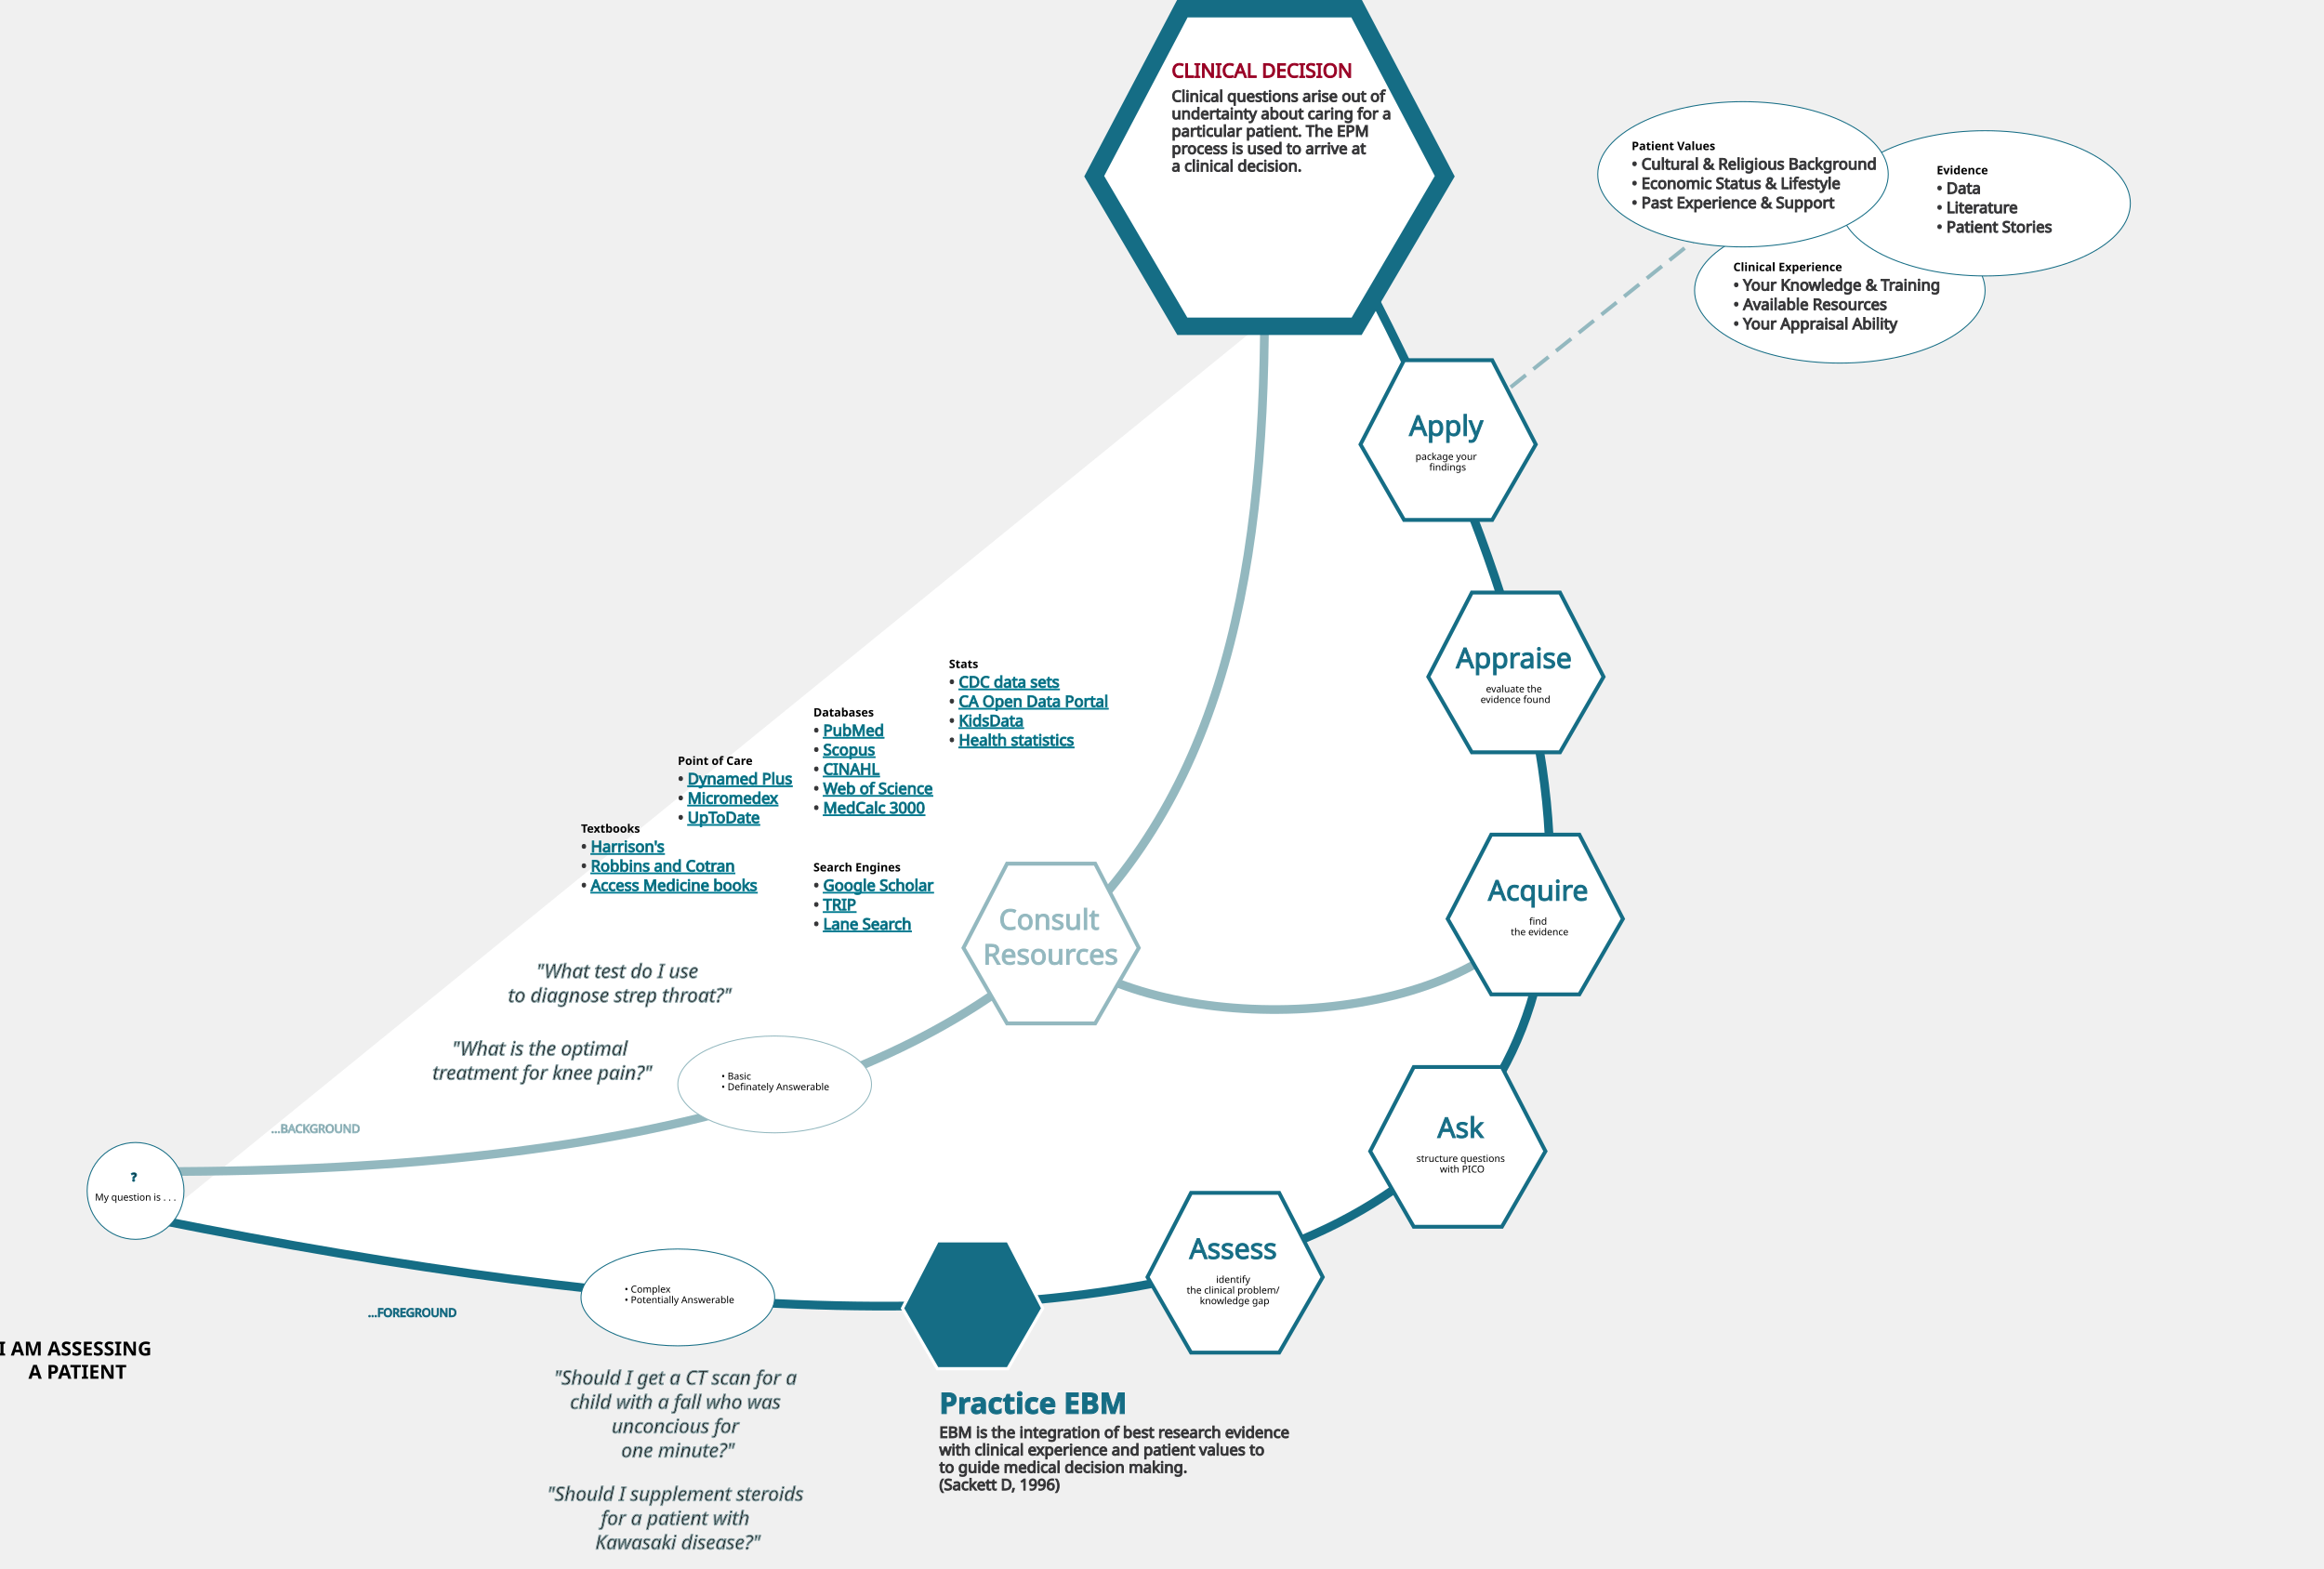
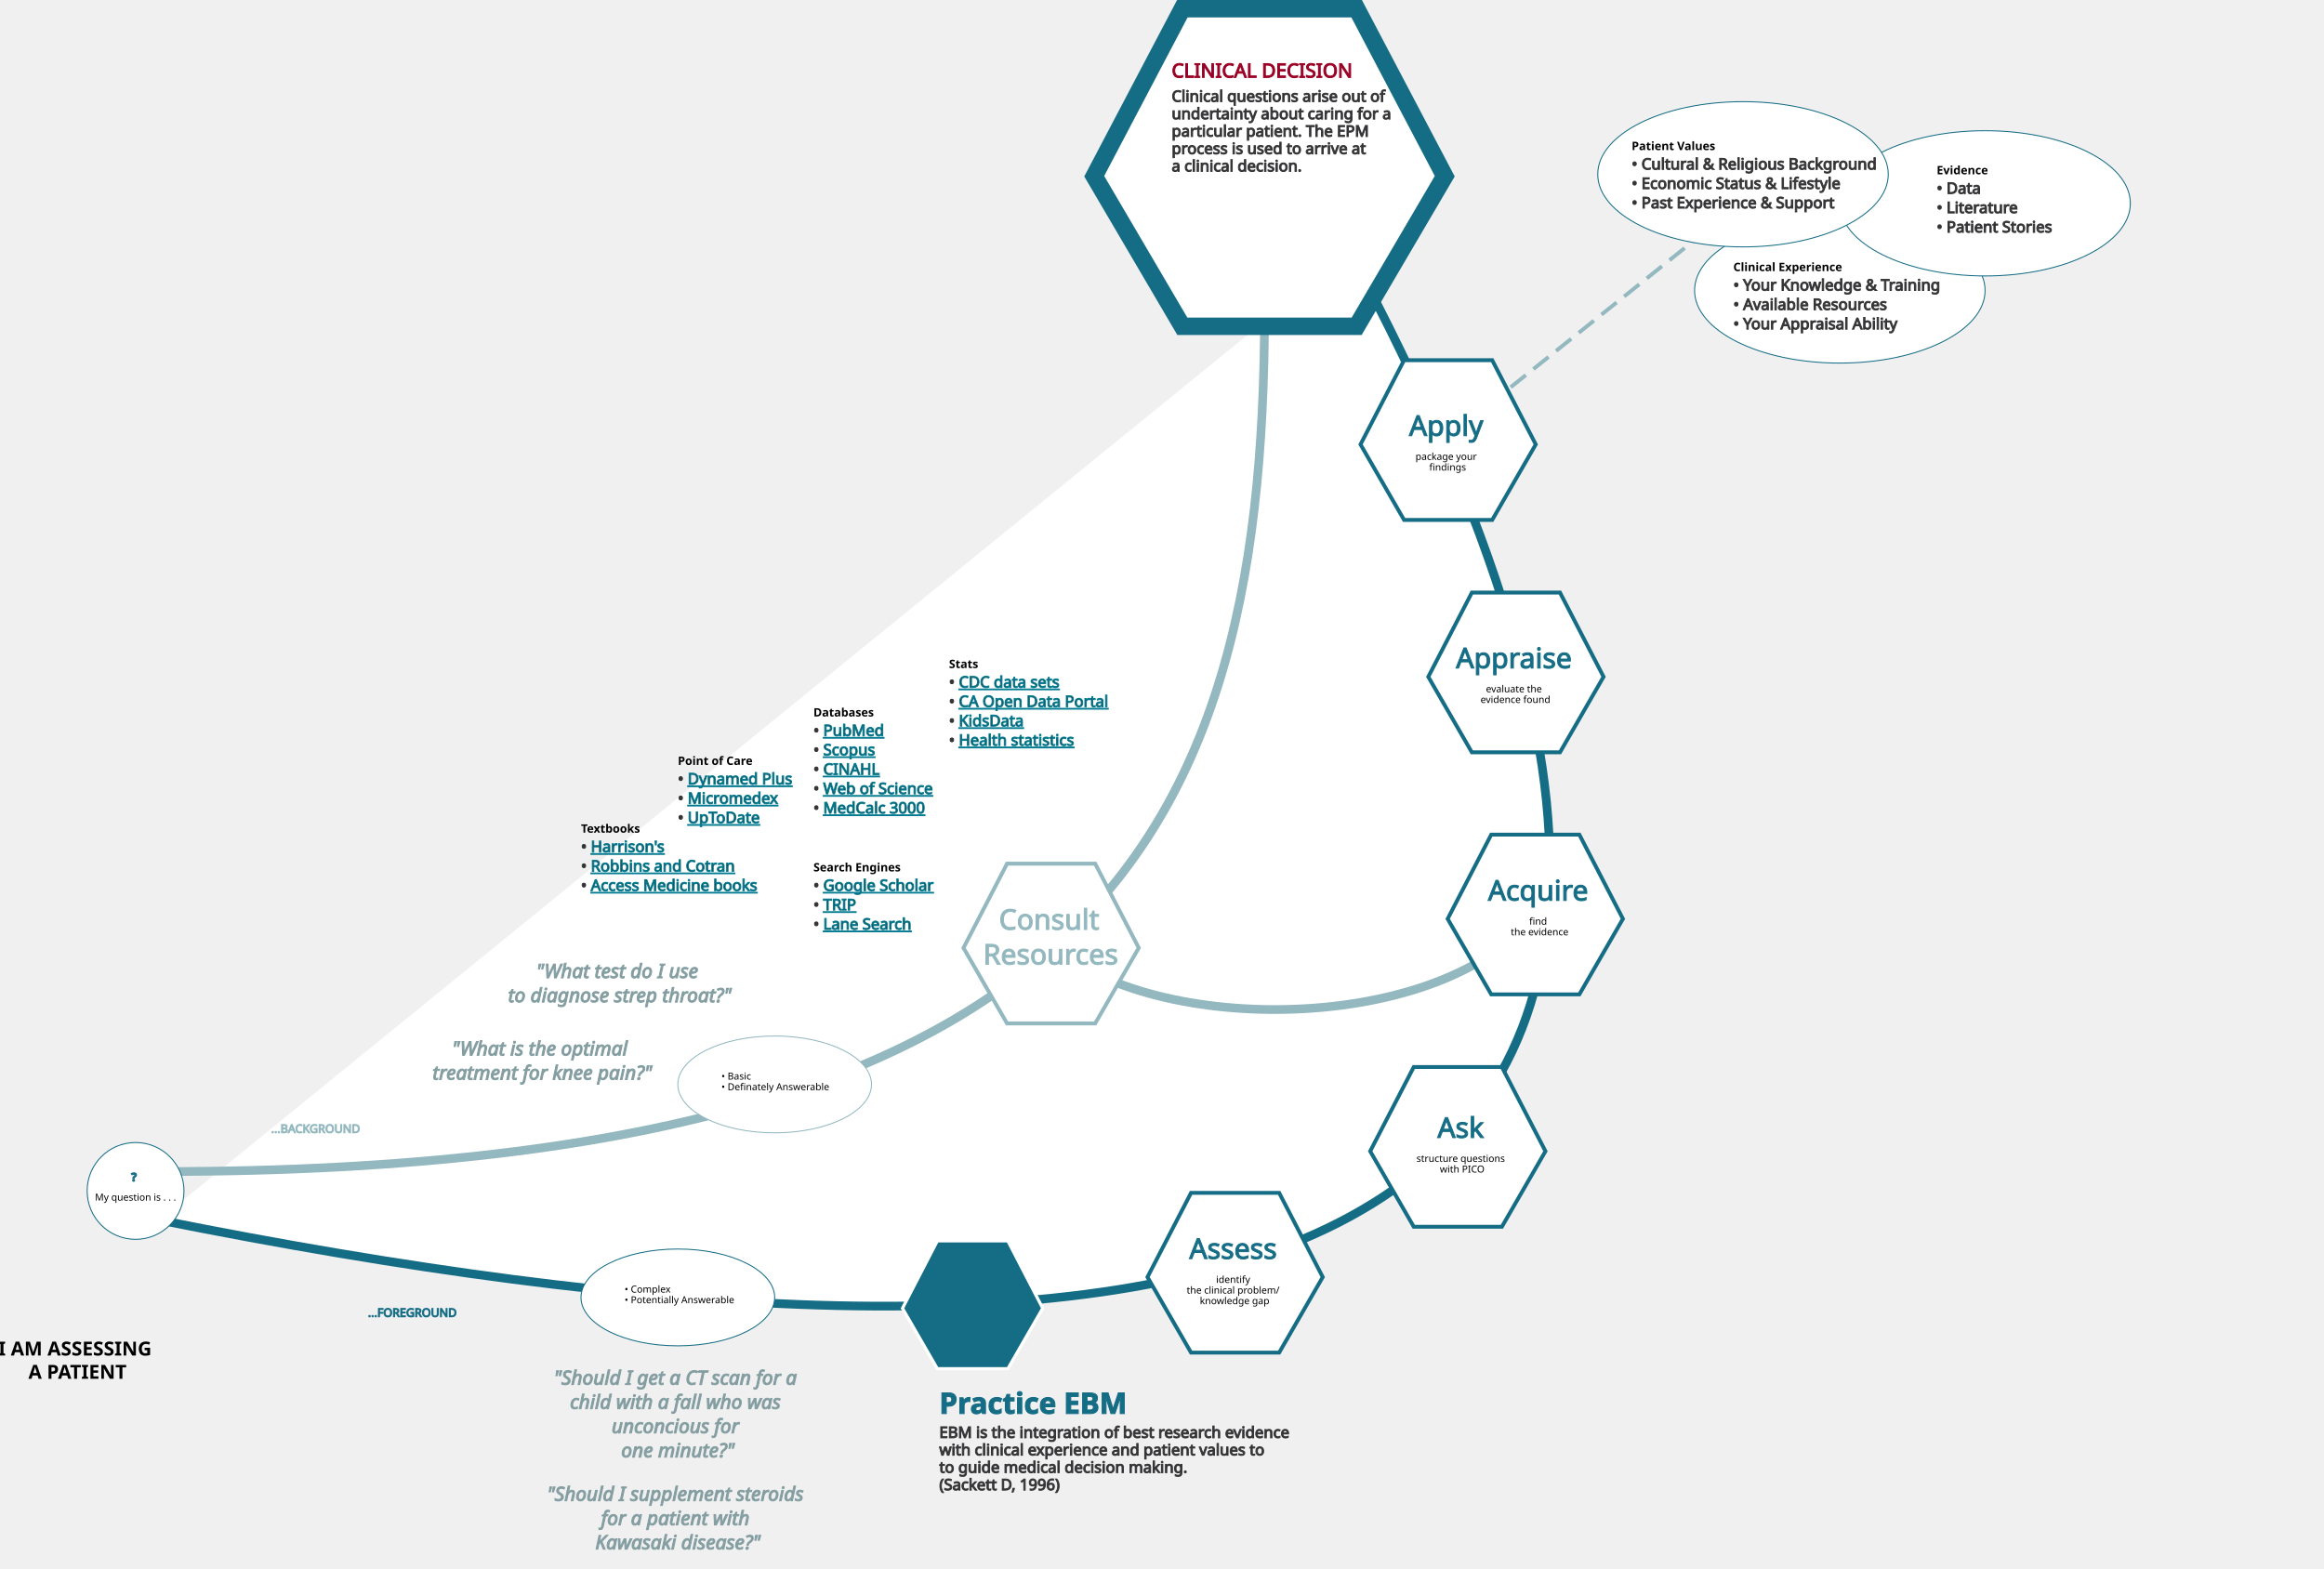
<svg xmlns="http://www.w3.org/2000/svg" xmlns:xlink="http://www.w3.org/1999/xlink" version="1.1" width="2400" height="1620">
  <defs>
    <style type="text/css">
      .north-east {stroke:rgb(21,109,133);fill:white}
      path {stroke-width:9;fill:none}
      text {font-family:sans-serif}
      .heading {font-size:20px;stroke:rgb(153,0,36);fill:rgb(153,0,36)}
      .subheading {font-size:16px;stroke:rgb(52,52,54);fill:rgb(52,52,54);font-weight:100}
      a {stroke: #007c92; text-decoration:underline; text-decoration-style: dashed}
      a:visited, a:active, a:hover {stroke: #428bca}
    </style>
    <polygon id="smallHexagon" stroke-width="4" points="186,89 141,2 50,2 5,89 50,167 141,167" />
    <polygon id="largeHexagon" stroke-width="18" points="372,182 281,9 101,9 10,182 101,337 281,337" />
  </defs>
  <path class="north-east" d="M 164 1260 c 1000 200 1840 140 1230 -1000" />
  <path stroke="rgb(147, 184, 191)" d="M 164 1210 c 1040 0 1160 -400 1140 -1000" />
  <path stroke="rgb(147, 184, 191)" d="M 1080 970 c 100 100 400 100 500 -20" />
  <line stroke-dasharray="20, 10" stroke="rgb(147, 184, 191)" stroke-width="4" x1="1810" y1="200" x2="1510" y2="440" />
  <use class="north-east" xlink:href="#largeHexagon" x="1120" y="0" />
  <use class="north-east" xlink:href="#smallHexagon" x="1400" y="370" />
  <use class="north-east" xlink:href="#smallHexagon" x="1470" y="610" />
  <use class="north-east" xlink:href="#smallHexagon" x="1490" y="860" />
  <use class="north-east" xlink:href="#smallHexagon" x="1410" y="1100" />
  <use class="north-east" xlink:href="#smallHexagon" x="1180" y="1230" />
  <use stroke="rgb(147, 184, 191)" fill="white" xlink:href="#smallHexagon" x="990" y="890" />
  <circle cx="140" cy="1230" r="50" class="north-east" stroke-width="1" fill="white" />
  <text x="80" y="1400" text-anchor="middle" font-size="20" font-weight="900">
    <tspan>I AM ASSESSING</tspan>
    <tspan x="80" dy="24">A PATIENT</tspan>
  </text>
  <ellipse cx="700" cy="1340" rx="100" ry="50" class="north-east" stroke-width="1" fill="white" />
  <ellipse cx="800" cy="1120" rx="100" ry="50" stroke="rgb(147, 184, 191)" stroke-width="1" fill="white" />
  <use stroke="white" fill="rgb(21,109,133)" xlink:href="#smallHexagon" x="1160" y="1600" transform="scale(.8)" />
  <text x="970" y="1460">
    <tspan stroke="rgb(21,109,133)" fill="rgb(21,109,133)" font-size="30" font-weight="900">Practice EBM</tspan>
    <tspan class="subheading" x="970" dy="25">EBM is the integration of best research evidence</tspan>
    <tspan class="subheading" x="970" dy="18">with clinical experience and patient values to</tspan>
    <tspan class="subheading" x="970" dy="18">to guide medical decision making.</tspan>
    <tspan class="subheading" x="970" dy="18">(Sackett D, 1996)</tspan>
  </text>
  <ellipse cx="1900" cy="300" rx="150" ry="75" class="north-east" stroke-width="1" fill="white" />
  <ellipse cx="2050" cy="210" rx="150" ry="75" class="north-east" stroke-width="1" fill="white" />
  <ellipse cx="1800" cy="180" rx="150" ry="75" class="north-east" stroke-width="1" fill="white" />
  <text x="1210" y="80">
    <tspan class="heading">CLINICAL DECISION</tspan>
    <tspan class="subheading" x="1210" dy="25">Clinical questions arise out of</tspan>
    <tspan class="subheading" x="1210" dy="18">undertainty about caring for a</tspan>
    <tspan class="subheading" x="1210" dy="18">particular patient. The EPM</tspan>
    <tspan class="subheading" x="1210" dy="18">process is used to arrive at</tspan>
    <tspan class="subheading" x="1210" dy="18">a clinical decision.</tspan>
  </text>
  <text text-anchor="middle" x="1495" y="450">
    <tspan style="font-size:29px;fill:rgb(21,109,133);stroke:rgb(21,109,133)">Apply</tspan>
    <tspan x="1495" dy="25" style="font-size:10px;font-weight:100">package your</tspan>
    <tspan x="1495" dy="11" style="font-size:10px;font-weight:100">findings</tspan>
  </text>
  <text text-anchor="middle" x="1565" y="690">
    <tspan style="font-size:29px;fill:rgb(21,109,133);stroke:rgb(21,109,133)">Appraise</tspan>
    <tspan x="1565" dy="25" style="font-size:10px;font-weight:100">evaluate the</tspan>
    <tspan x="1565" dy="11" style="font-size:10px;font-weight:100">evidence found</tspan>
  </text>
  <text text-anchor="middle" x="1590" y="930">
    <tspan style="font-size:29px;fill:rgb(21,109,133);stroke:rgb(21,109,133)">Acquire</tspan>
    <tspan x="1590" dy="25" style="font-size:10px;font-weight:100">find</tspan>
    <tspan x="1590" dy="11" style="font-size:10px;font-weight:100">the evidence</tspan>
  </text>
  <text text-anchor="middle" x="1510" y="1175">
    <tspan style="font-size:29px;fill:rgb(21,109,133);stroke:rgb(21,109,133)">Ask</tspan>
    <tspan x="1510" dy="25" style="font-size:10px;font-weight:100">structure questions</tspan>
    <tspan x="1510" dy="11" style="font-size:10px;font-weight:100">with PICO</tspan>
  </text>
  <text text-anchor="middle" x="1275" y="1300">
    <tspan style="font-size:29px;fill:rgb(21,109,133);stroke:rgb(21,109,133)">Assess</tspan>
    <tspan x="1275" dy="25" style="font-size:10px;font-weight:100">identify</tspan>
    <tspan x="1275" dy="11" style="font-size:10px;font-weight:100">the clinical problem/</tspan>
    <tspan x="1275" dy="11" style="font-size:10px;font-weight:100">knowledge gap</tspan>
  </text>
  <text text-anchor="middle" x="1085" y="960">
    <tspan style="font-size:29px;fill:rgb(147, 184, 191);stroke:rgb(147, 184, 191)">Consult</tspan>
    <tspan x="1085" dy="36" style="font-size:29px;fill:rgb(147, 184, 191);stroke:rgb(147, 184, 191)">Resources</tspan>
  </text>
  <text x="1685" y="155">
    <tspan font-weight="900">Patient Values</tspan>
    <tspan x="1685" dy="20" class="subheading">• Cultural &amp; Religious Background</tspan>
    <tspan x="1685" dy="20" class="subheading">• Economic Status &amp; Lifestyle</tspan>
    <tspan x="1685" dy="20" class="subheading">• Past Experience &amp; Support</tspan>
  </text>
  <text x="2000" y="180">
    <tspan font-weight="900">Evidence</tspan>
    <tspan x="2000" dy="20" class="subheading">• Data</tspan>
    <tspan x="2000" dy="20" class="subheading">• Literature</tspan>
    <tspan x="2000" dy="20" class="subheading">• Patient Stories</tspan>
  </text>
  <text x="1790" y="280">
    <tspan font-weight="900">Clinical Experience</tspan>
    <tspan x="1790" dy="20" class="subheading">• Your Knowledge &amp; Training</tspan>
    <tspan x="1790" dy="20" class="subheading">• Available Resources</tspan>
    <tspan x="1790" dy="20" class="subheading">• Your Appraisal Ability</tspan>
  </text>
  <text x="645" y="1335" font-size="10">
    <tspan>• Complex</tspan>
    <tspan x="645" dy="11">• Potentially Answerable</tspan>
  </text>
  <text x="745" y="1115" font-size="10">
    <tspan>• Basic</tspan>
    <tspan x="745" dy="11">• Definately Answerable</tspan>
  </text>
  <text x="140" y="1220" text-anchor="middle">
-     <tspan font-weight="900" stroke="rgb(21,109,133)">?</tspan>
+     <tspan font-weight="900" stroke="rgb(21,109,133)" fill="rgb(21,109,133)">?</tspan>
    <tspan x="140" dy="20" font-size="10">My question is . . .</tspan>
  </text>
-   <text x="280" y="1170" stroke="rgb(147, 184, 191)">...BACKGROUND</text>
-   <text x="380" y="1360" stroke="rgb(21,109,133)">...FOREGROUND</text>
-   <text x="560" y="1090" stroke="rgb(131,157,161)" text-anchor="middle" font-style="italic" font-size="20">
+   <text x="280" y="1170" stroke="rgb(147, 184, 191)" fill="rgb(147, 184, 191)">...BACKGROUND</text>
+   <text x="380" y="1360" stroke="rgb(21,109,133)" fill="rgb(21,109,133)">...FOREGROUND</text>
+   <text x="560" y="1090" stroke="rgb(131,157,161)" fill="rgb(131,157,161)" text-anchor="middle" font-style="italic" font-size="20">
    <tspan>"What is the optimal</tspan>
    <tspan x="560" dy="25">treatment for knee pain?"</tspan>
  </text>
-   <text x="640" y="1010" stroke="rgb(131,157,161)" text-anchor="middle" font-style="italic" font-size="20">
+   <text x="640" y="1010" stroke="rgb(131,157,161)" fill="rgb(131,157,161)" text-anchor="middle" font-style="italic" font-size="20">
    <tspan>"What test do I use</tspan>
    <tspan x="640" dy="25">to diagnose strep throat?"</tspan>
  </text>
-   <text x="700" y="1430" stroke="rgb(131,157,161)" text-anchor="middle" font-style="italic" font-size="20">
+   <text x="700" y="1430" stroke="rgb(131,157,161)" fill="rgb(131,157,161)" text-anchor="middle" font-style="italic" font-size="20">
    <tspan>"Should I get a CT scan for a</tspan>
    <tspan x="700" dy="25">child with a fall who was</tspan>
    <tspan x="700" dy="25">unconcious for</tspan>
    <tspan x="700" dy="25">one minute?"</tspan>
  </text>
-   <text x="700" y="1550" stroke="rgb(131,157,161)" text-anchor="middle" font-style="italic" font-size="20">
+   <text x="700" y="1550" stroke="rgb(131,157,161)" fill="rgb(131,157,161)" text-anchor="middle" font-style="italic" font-size="20">
    <tspan>"Should I supplement steroids</tspan>
    <tspan x="700" dy="25">for a patient with</tspan>
    <tspan x="700" dy="25">Kawasaki disease?"</tspan>
  </text>
  <text x="600" y="860">
    <tspan x="600" font-weight="900">Textbooks</tspan>
    <tspan x="600" dy="20" class="subheading">• <a xlink:href="http://accessmedicine.mhmedical.com/book.aspx?bookID=1130">Harrison's</a>
    </tspan>
    <tspan x="600" dy="20" class="subheading">• <a xlink:href="https://www.clinicalkey.com/#!/browse/book/3-s2.0-C20110055734">Robbins and Cotran</a>
    </tspan>
    <tspan x="600" dy="20" class="subheading">• <a xlink:href="http://accessmedicine.mhmedical.com/">Access Medicine books</a>
    </tspan>
  </text>
  <text x="700" y="790">
    <tspan x="700" font-weight="900">Point of Care</tspan>
    <tspan x="700" dy="20" class="subheading">• <a xlink:href="http://search.ebscohost.com/login.aspx?authtype=ip,uid&amp;custid=ns260787&amp;profile=dmp&amp;groupid=main">Dynamed Plus</a>
    </tspan>
    <tspan x="700" dy="20" class="subheading">• <a xlink:href="http://www.micromedexsolutions.com/micromedex2/librarian">Micromedex</a>
    </tspan>
    <tspan x="700" dy="20" class="subheading">• <a xlink:href="http://www.uptodate.com/contents/search">UpToDate</a>
    </tspan>
  </text>
  <text x="840" y="740">
    <tspan x="840" font-weight="900">Databases</tspan>
    <tspan x="840" dy="20" class="subheading">• <a xlink:href="http://www.ncbi.nlm.nih.gov/sites/entrez?otool=stanford&amp;holding=F1000%2CF1000M">PubMed</a>
    </tspan>
    <tspan x="840" dy="20" class="subheading">• <a xlink:href="http://www.scopus.com/home.url">Scopus</a>
    </tspan>
    <tspan x="840" dy="20" class="subheading">• <a xlink:href="http://search.ebscohost.com/login.aspx?authtype=uid&amp;user=ns260787main&amp;password=bdgoi4tkfj&amp;profile=ehost&amp;defaultdb=cin20">CINAHL</a>
    </tspan>
    <tspan x="840" dy="20" class="subheading">• <a xlink:href="http://webofknowledge.com/?DestApp=WOS&amp;editions=SCI">Web of Science</a>
    </tspan>
    <tspan x="840" dy="20" class="subheading">• <a xlink:href="http://online.statref.com/MedCalc3000.aspx?grpalias=SUMC">MedCalc 3000</a>
    </tspan>
  </text>
  <text x="980" y="690">
    <tspan x="980" font-weight="900">Stats</tspan>
    <tspan x="980" dy="20" class="subheading">• <a xlink:href="http://www.cdc.gov/ncbddd/disabilityandhealth/datasets.html">CDC data sets</a>
    </tspan>
    <tspan x="980" dy="20" class="subheading">• <a xlink:href="https://data.ca.gov">CA Open Data Portal</a>
    </tspan>
    <tspan x="980" dy="20" class="subheading">• <a xlink:href="http://www.kidsdata.org/">KidsData</a>
    </tspan>
    <tspan x="980" dy="20" class="subheading">• <a xlink:href="http://lane.stanford.edu/biomed-resources/statistics.html?a=a">Health statistics</a>
    </tspan>
  </text>
  <text x="840" y="900">
    <tspan x="840" font-weight="900">Search Engines</tspan>
    <tspan x="840" dy="20" class="subheading">• <a xlink:href="https://scholar.google.com">Google Scholar</a>
    </tspan>
    <tspan x="840" dy="20" class="subheading">• <a xlink:href="https://www.tripdatabase.com">TRIP</a>
    </tspan>
    <tspan x="840" dy="20" class="subheading">• <a xlink:href="http://lane.stanford.edu/lanesearch.html">Lane Search</a>
    </tspan>
  </text>
</svg>
